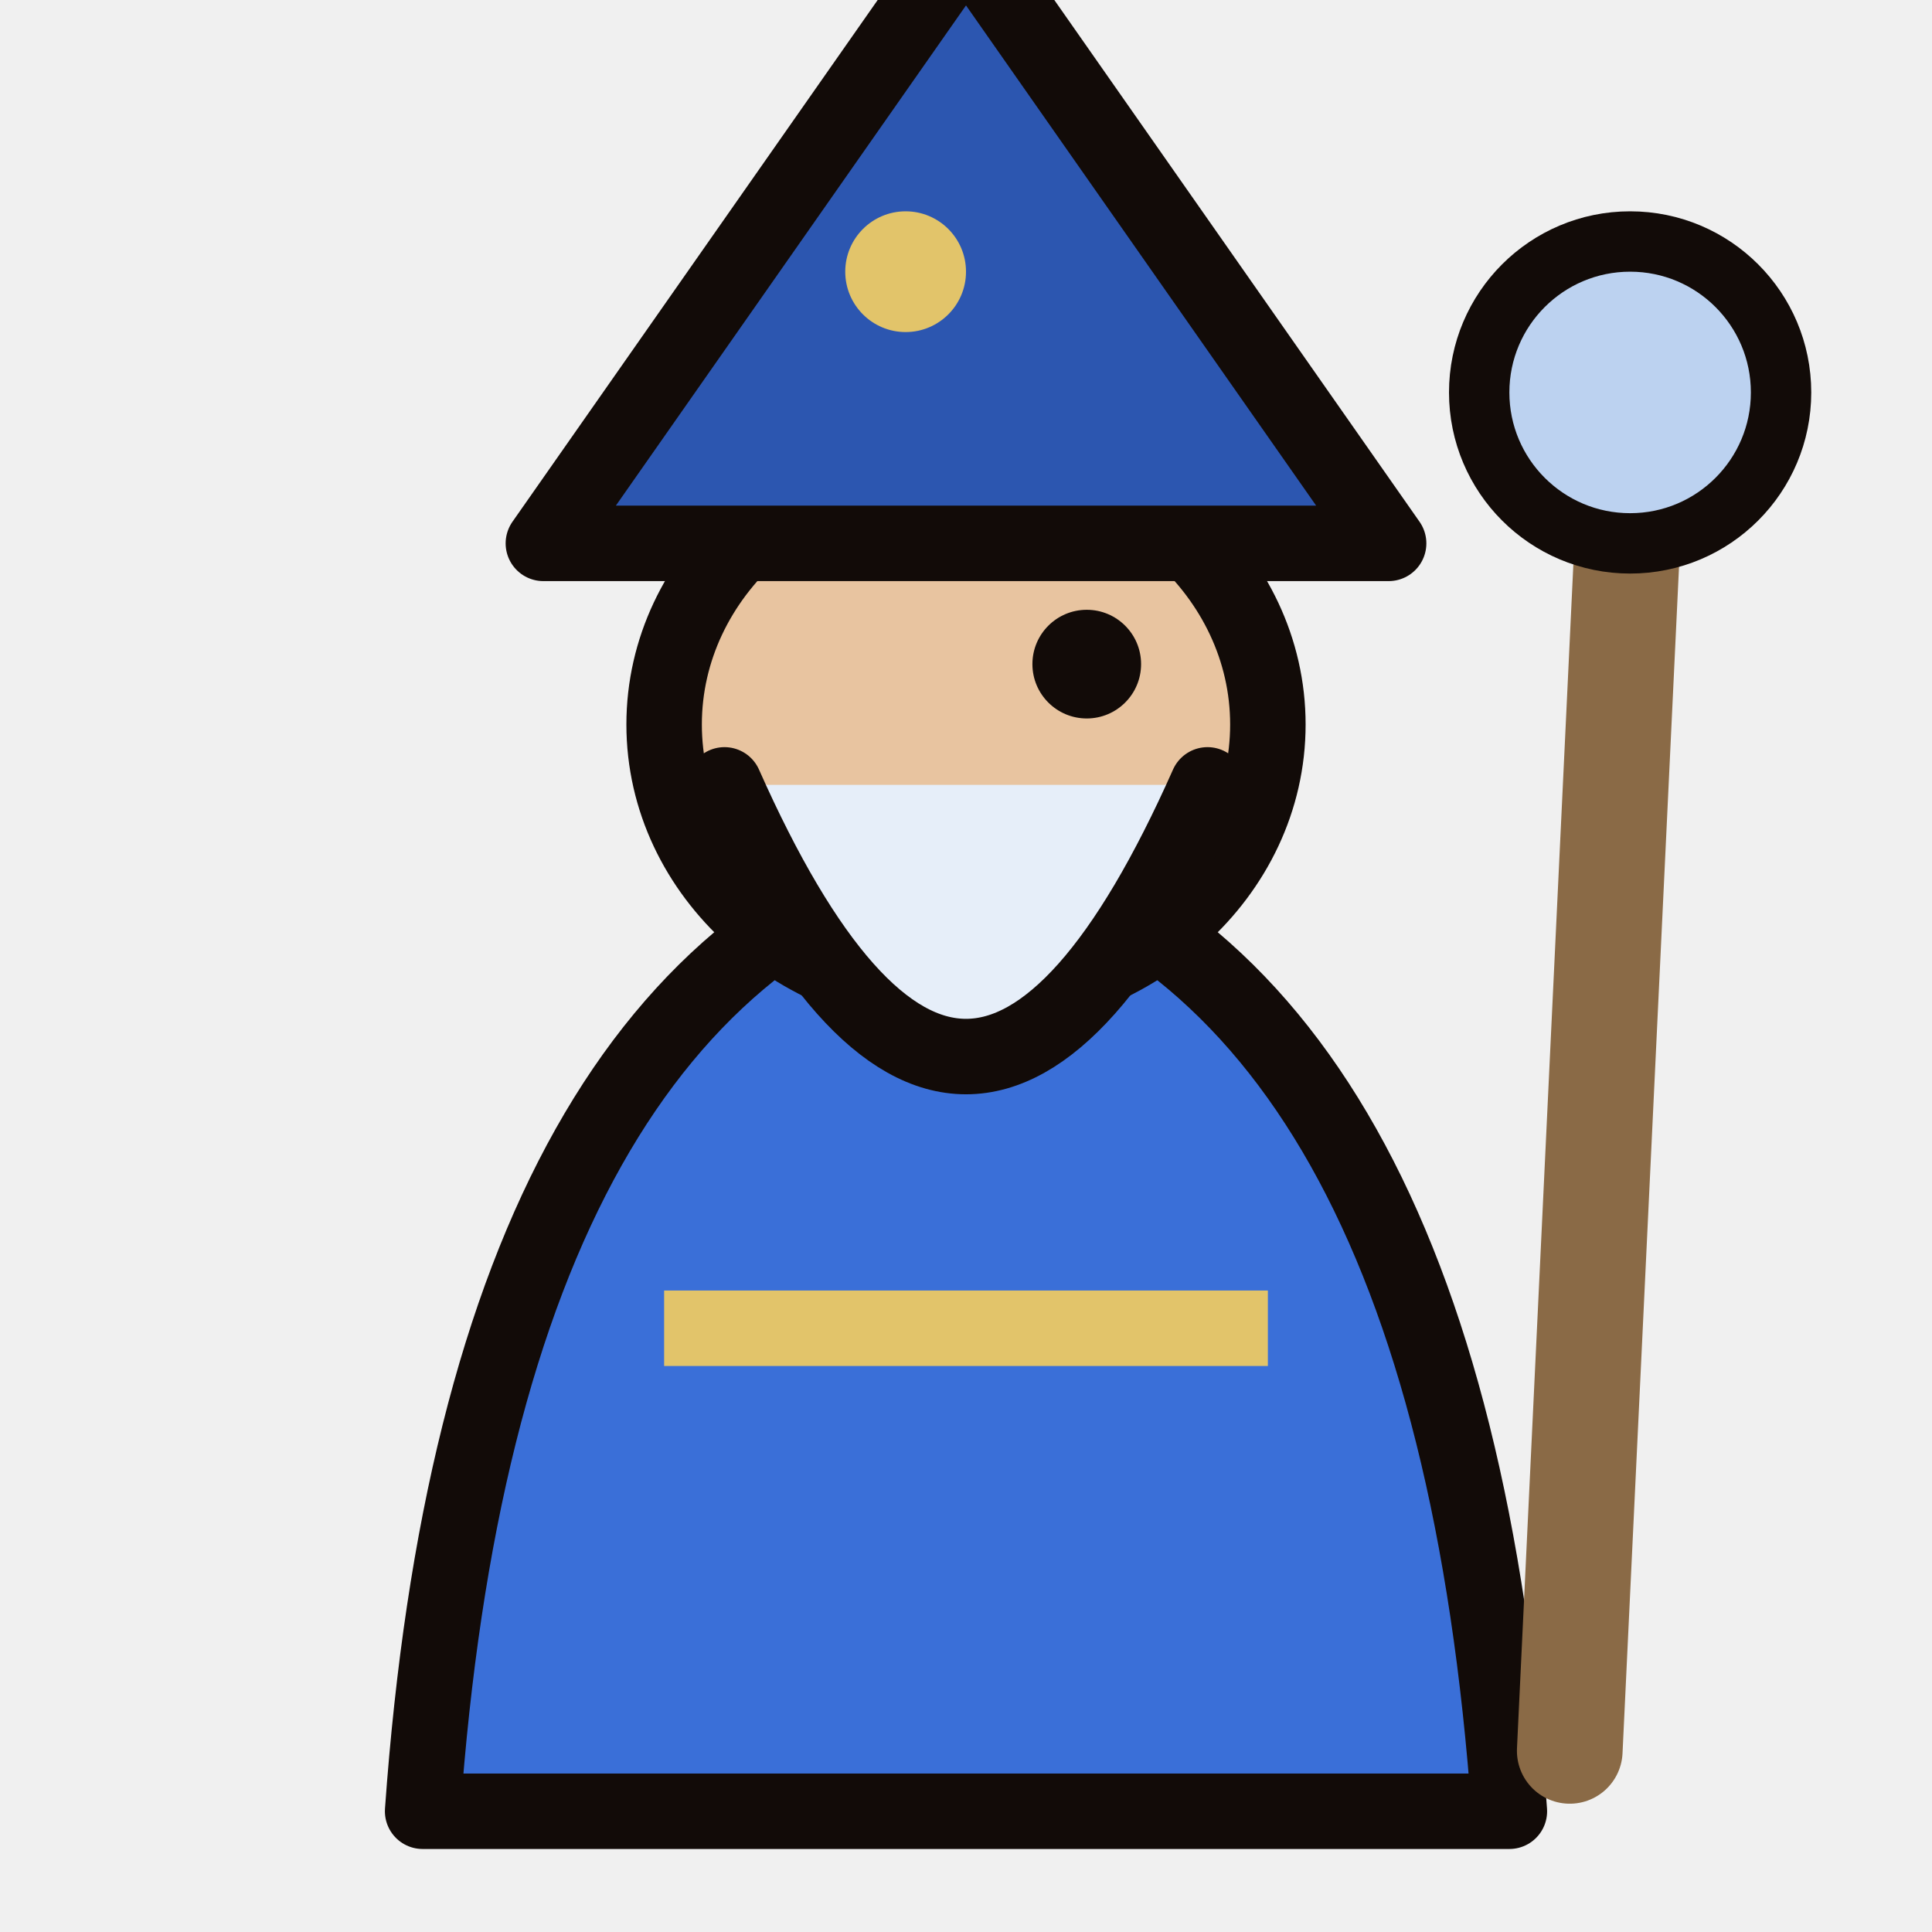
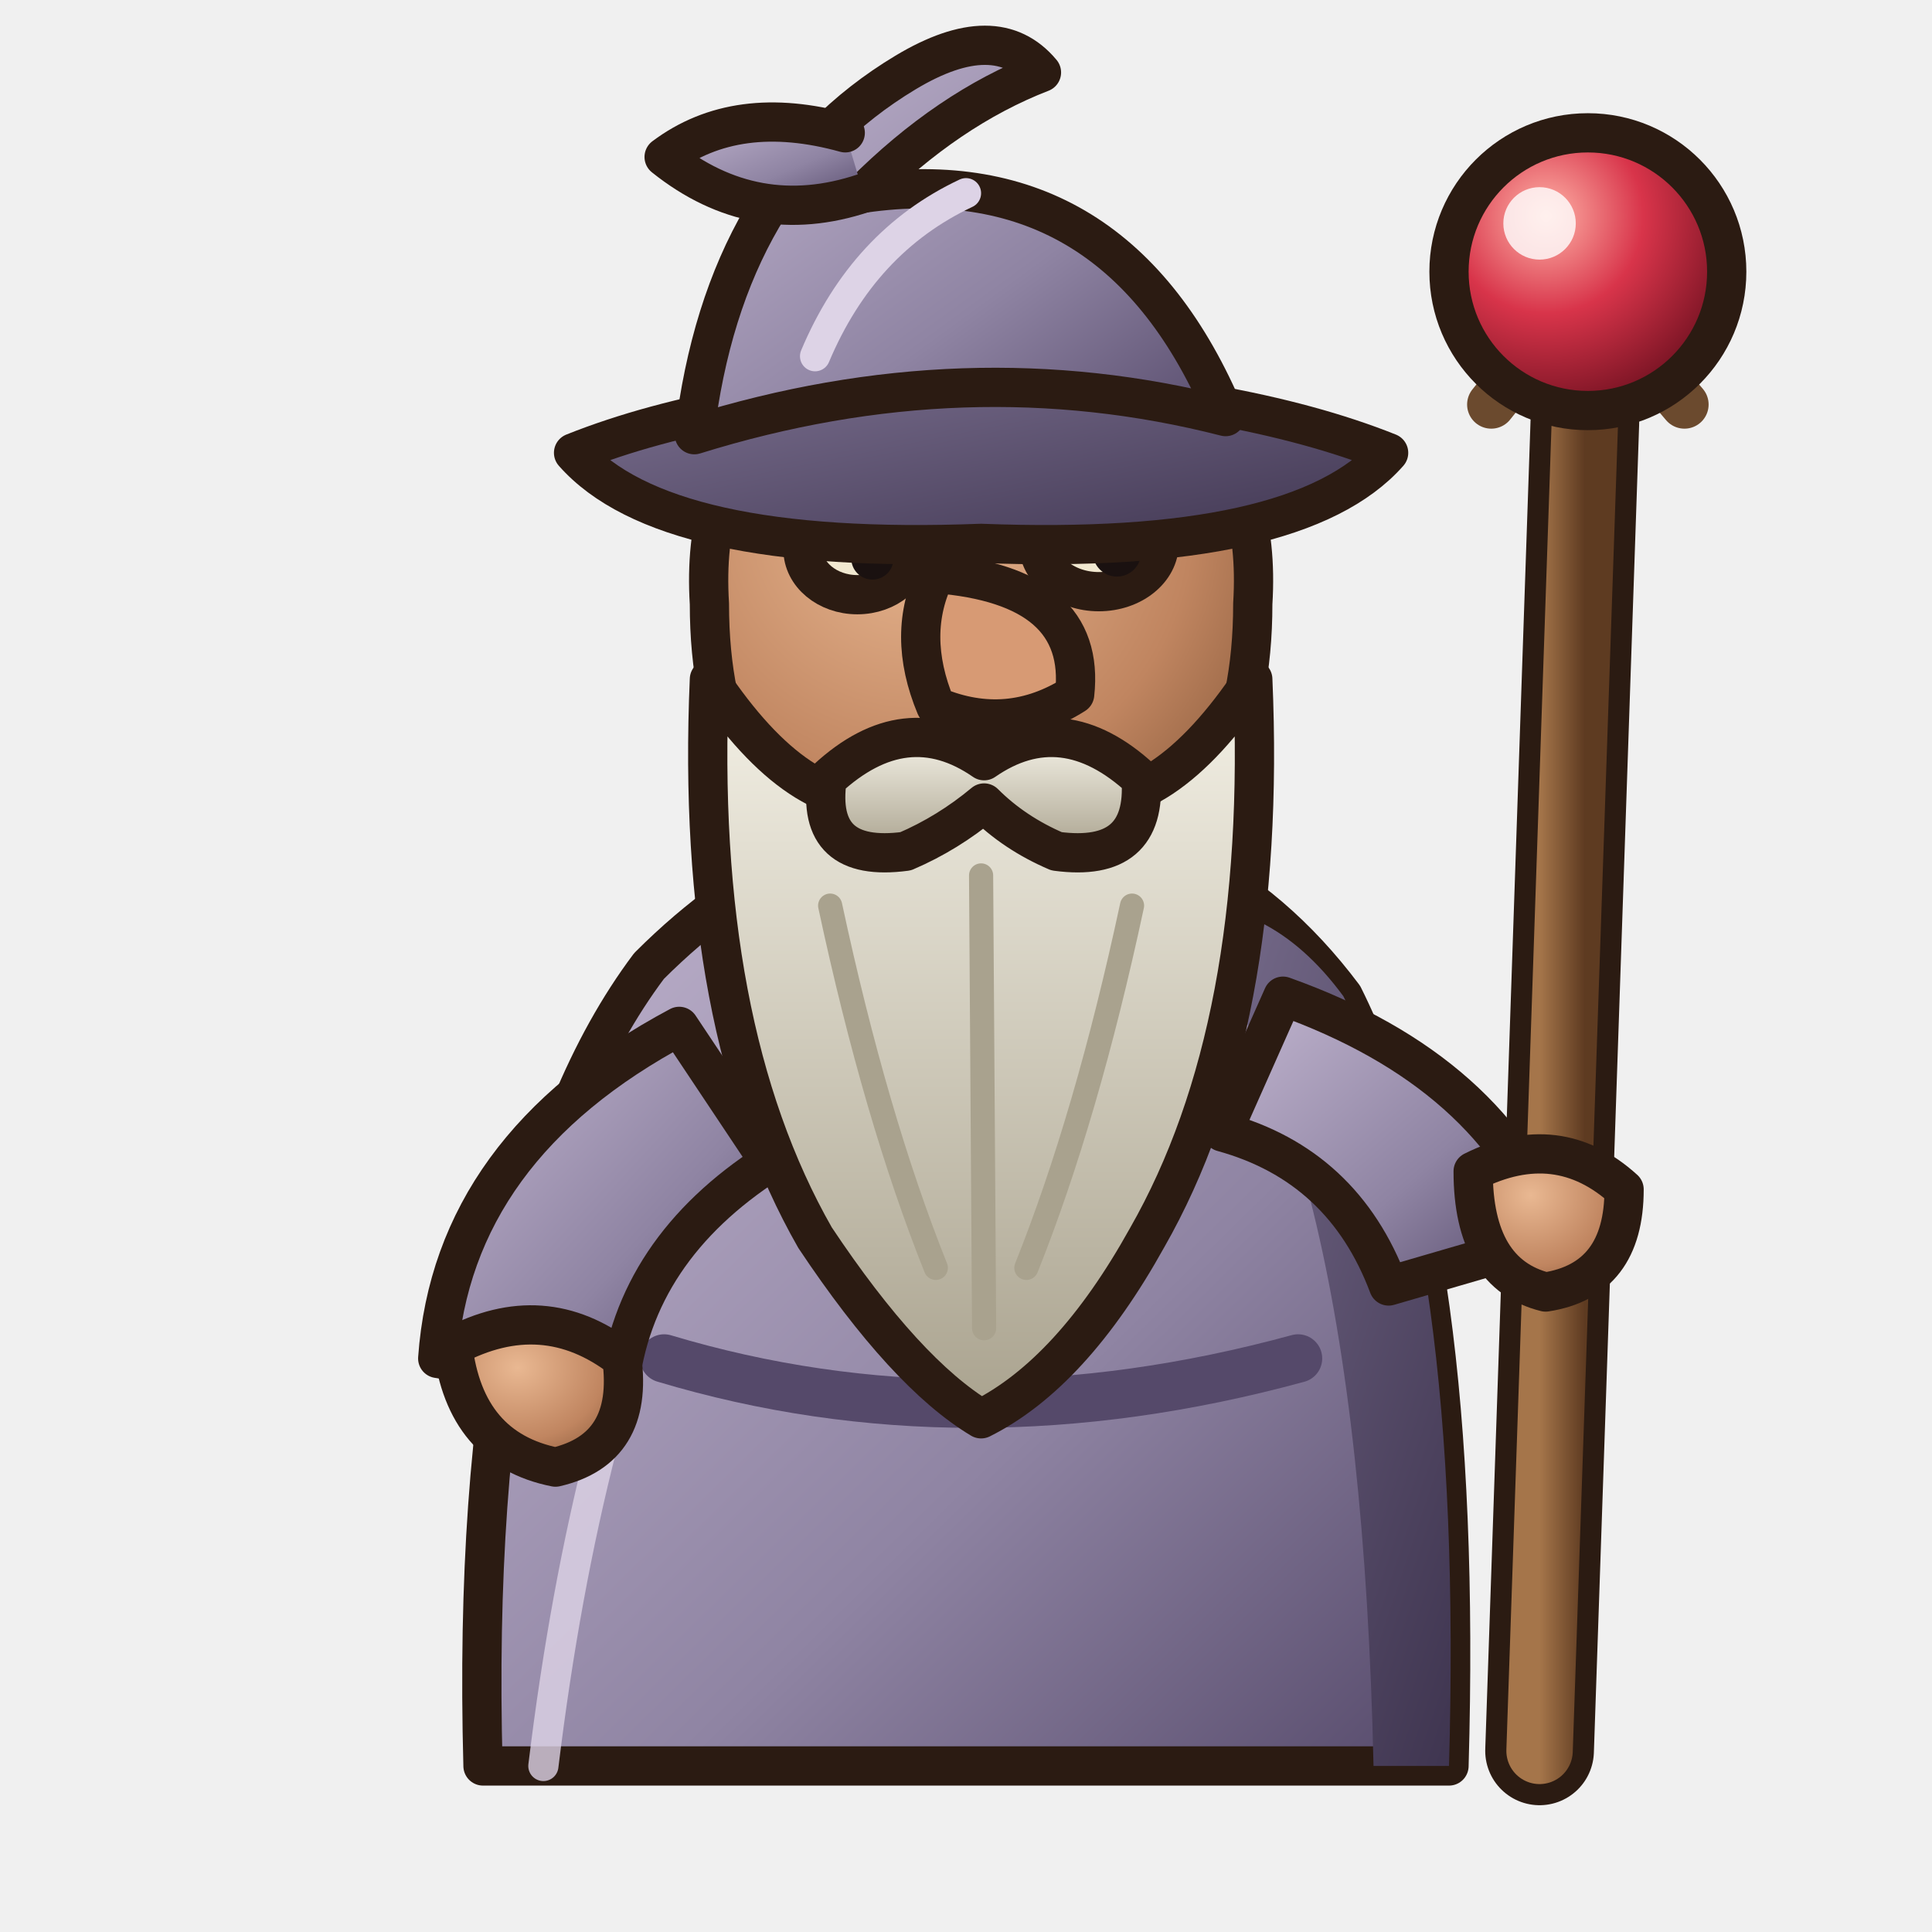
<svg xmlns="http://www.w3.org/2000/svg" viewBox="0 0 64 64">
-   <path d="M14 60 Q16 32 32 28 Q48 32 50 60 Z" fill="#3a6fd8" stroke="#120b08" stroke-width="2.5" stroke-linejoin="round" stroke-linecap="round" />
-   <path d="M22 44 L42 44" stroke="#e2c46a" stroke-width="2.5" />
-   <ellipse cx="32" cy="24" rx="10" ry="9" fill="#e8c4a0" stroke="#120b08" stroke-width="2.5" stroke-linejoin="round" stroke-linecap="round" />
-   <path d="M24 26 Q32 44 40 26" fill="#e6eef9" stroke="#120b08" stroke-width="2.5" stroke-linejoin="round" stroke-linecap="round" />
-   <path d="M18 18 L32 -2 L46 18 Z" fill="#2c56b0" stroke="#120b08" stroke-width="2.5" stroke-linejoin="round" stroke-linecap="round" />
-   <circle cx="30" cy="9" r="2" fill="#e2c46a" />
-   <circle cx="36" cy="22" r="1.8" fill="#120b08" />
-   <path d="M52 58 L54 16" stroke="#8a6a46" stroke-width="3.5" stroke-linecap="round" />
-   <circle cx="54" cy="13" r="5" fill="#bcd2f0" stroke="#120b08" stroke-width="2" />
+   <defs>
+     <linearGradient id="robe" x1="0" y1="0" x2="1" y2="1">
+       <stop offset="0" stop-color="#c2b6d0" />
+       <stop offset=".6" stop-color="#8f84a3" />
+       <stop offset="1" stop-color="#55496a" />
+     </linearGradient>
+     <linearGradient id="robeDark" x1="0" y1="0" x2="1" y2="1">
+       <stop offset="0" stop-color="#7b7090" />
+       <stop offset="1" stop-color="#3f3550" />
+     </linearGradient>
+     <radialGradient id="skin" cx=".38" cy=".3" r=".85">
+       <stop offset="0" stop-color="#e9b892" />
+       <stop offset=".6" stop-color="#c08560" />
+       <stop offset="1" stop-color="#7f5234" />
+     </radialGradient>
+     <linearGradient id="beard" x1="0" y1="0" x2="0" y2="1">
+       <stop offset="0" stop-color="#f4f1e6" />
+       <stop offset="1" stop-color="#a9a28e" />
+     </linearGradient>
+     <radialGradient id="orb" cx=".35" cy=".3" r=".7">
+       <stop offset="0" stop-color="#ffb4a8" />
+       <stop offset=".5" stop-color="#d8344a" />
+       <stop offset="1" stop-color="#7a1424" />
+     </radialGradient>
+     <linearGradient id="wood" x1="0" y1="0" x2="1" y2="0">
+       <stop offset="0" stop-color="#a5754a" />
+       <stop offset="1" stop-color="#5e3b21" />
+     </linearGradient>
+   </defs>
+   <g stroke="#2b1b12" stroke-width="1.3" stroke-linejoin="round" stroke-linecap="round">
+     <path d="M51 58 L52.5 14" fill="none" stroke-width="3.6" />
+     <path d="M51 58 L52.5 14" fill="none" stroke="url(#wood)" stroke-width="2.2" />
+     <path d="M49.4 13.4 Q52.5 9.4 55.8 13.4" fill="none" stroke="#6b4a2e" stroke-width="1.6" />
+     <circle cx="52.6" cy="9" r="4.6" fill="url(#orb)" />
+     <circle cx="51" cy="7.4" r="1.2" fill="#fff" stroke="none" opacity=".8" />
+     <path d="M16 58.5 Q15.5 40 21.5 32 Q26.5 27 32.5 27 Q40 27 44.5 33 Q48.5 41 48 58.5 Z" fill="url(#robe)" />
+     <path d="M38.5 30 Q45 36 45.5 58.5 L48 58.5 Q48.5 41 44.5 33 Q42 29.6 38.5 30 Z" fill="url(#robeDark)" stroke="none" />
+     <path d="M18 58.5 Q19.4 47 23 39" fill="none" stroke="#ddd3e6" stroke-width="1" opacity=".8" />
+     <path d="M22 45 Q32 48 43 45" fill="none" stroke="#55496a" stroke-width="1.6" />
+     <path d="M22.5 34 Q15 38 14.5 45 L20.5 46 Q21 41.4 25.5 38.5 Z" fill="url(#robe)" />
+     <path d="M15 44.6 Q18 43 20.6 45 Q21 48 18.4 48.6 Q15.4 48 15 44.6 Z" fill="url(#skin)" />
+     <path d="M42.5 33 Q49.5 35.5 51.5 41 L46 42.6 Q44.5 38.6 40.5 37.5 Z" fill="url(#robe)" />
+     <path d="M48.8 38.8 Q51.6 37.4 53.8 39.4 Q53.8 42.4 51.2 42.8 Q48.8 42.2 48.8 38.8 Z" fill="url(#skin)" />
+     <path d="M23.5 20 Q23 12 32.5 11.6 Q42 12 41.5 20 Q41.5 26.5 37 28.8 Q32.5 30.6 28 28.8 Q23.5 26.5 23.5 20 Z" fill="url(#skin)" />
+     <path d="M27 14.6 Q32 13.4 37 14.6" fill="none" stroke="#7f5234" stroke-width=".8" />
+     <path d="M23.5 22.5 Q23 34 27 41 Q30 45.5 32.5 47 Q35.5 45.5 38 41 Q42 34 41.5 22.5 Q38.5 27 35.5 26.5 L29.5 26.5 Q26.5 27 23.5 22.5 Z" fill="url(#beard)" />
+     <path d="M27.5 30 Q29 37 31 42 M32.5 29 L32.6 44 M37.5 30 Q36 37 34 42" fill="none" stroke="#a9a28e" stroke-width=".8" />
+     <path d="M27.4 25.8 Q30 23.4 32.6 25.2 Q35.2 23.4 37.8 25.8 Q38 28.6 35 28.2 Q33.6 27.6 32.6 26.6 Q31.4 27.6 30 28.2 Q27 28.6 27.4 25.8 Z" fill="url(#beard)" />
+     <path d="M31 19 Q36 19.4 35.6 23 Q33.4 24.4 31 23.4 Q30 21 31 19 Z" fill="#d79a74" />
+     <ellipse cx="36.4" cy="18" rx="2" ry="1.6" fill="#f1e8d0" />
+     <circle cx="37" cy="18.3" r=".8" fill="#1a1110" stroke="none" />
+     <ellipse cx="28.4" cy="18.2" rx="1.8" ry="1.5" fill="#f1e8d0" />
+     <circle cx="28.9" cy="18.5" r=".7" fill="#1a1110" stroke="none" />
+     <path d="M33.6 17 Q36.6 14.6 39.6 16.6 Q36.6 16 33.6 17.6 Z M25.6 17 Q28.4 14.8 31.2 16.8 Q28.4 16.2 25.6 17.6 Z" fill="url(#beard)" />
+     <path d="M19 15 Q24 13 32.5 12.6 Q41 13 46 15 Q43 18.4 32.5 18 Q22 18.4 19 15 Z" fill="url(#robeDark)" />
+     <path d="M23 14.4 Q24 6 30 2.4 Q33 0.6 34.5 2.4 Q31.4 3.6 28.6 6.4 Q37 5.2 40.6 13.8 Q32 11.6 23 14.4 Z" fill="url(#robe)" />
+     <path d="M28.6 6.4 Q25 7.6 22 5.2 Q24.4 3.4 28 4.4" fill="url(#robe)" />
+     <path d="M27 11.8 Q28.6 8 32 6.4" fill="none" stroke="#ddd3e6" stroke-width="1" />
+   </g>
</svg>
